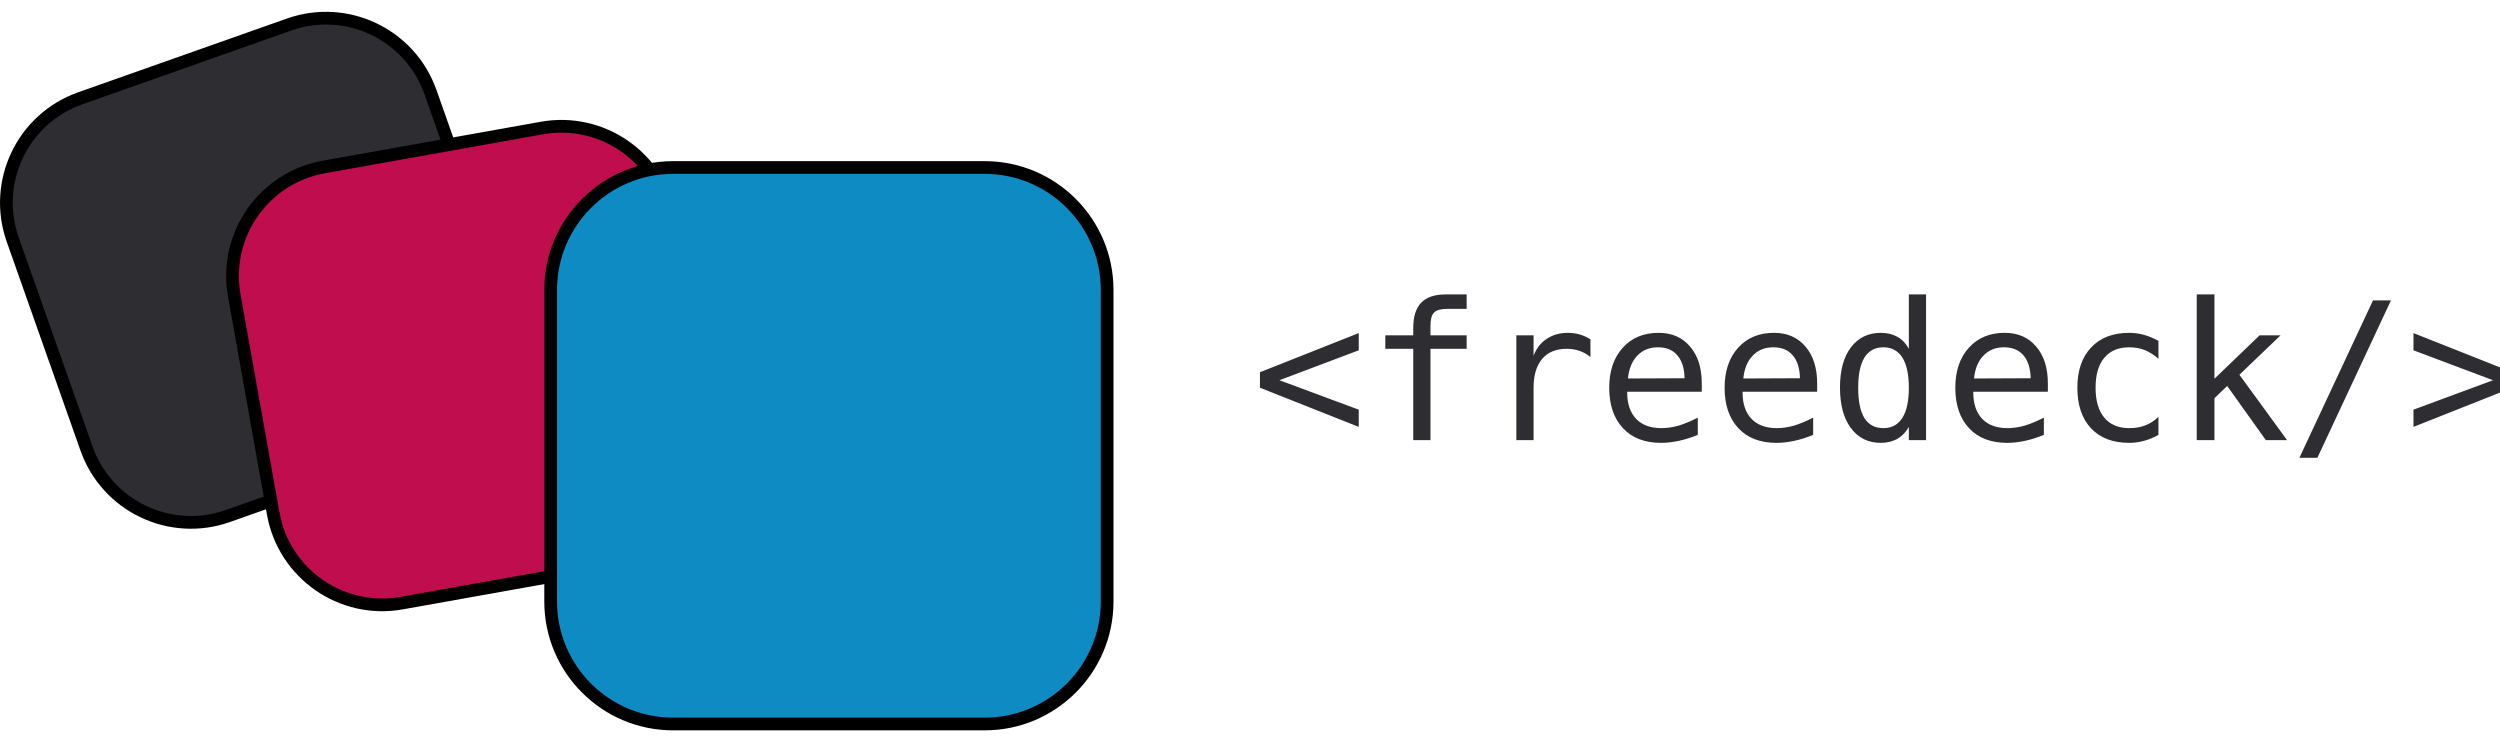
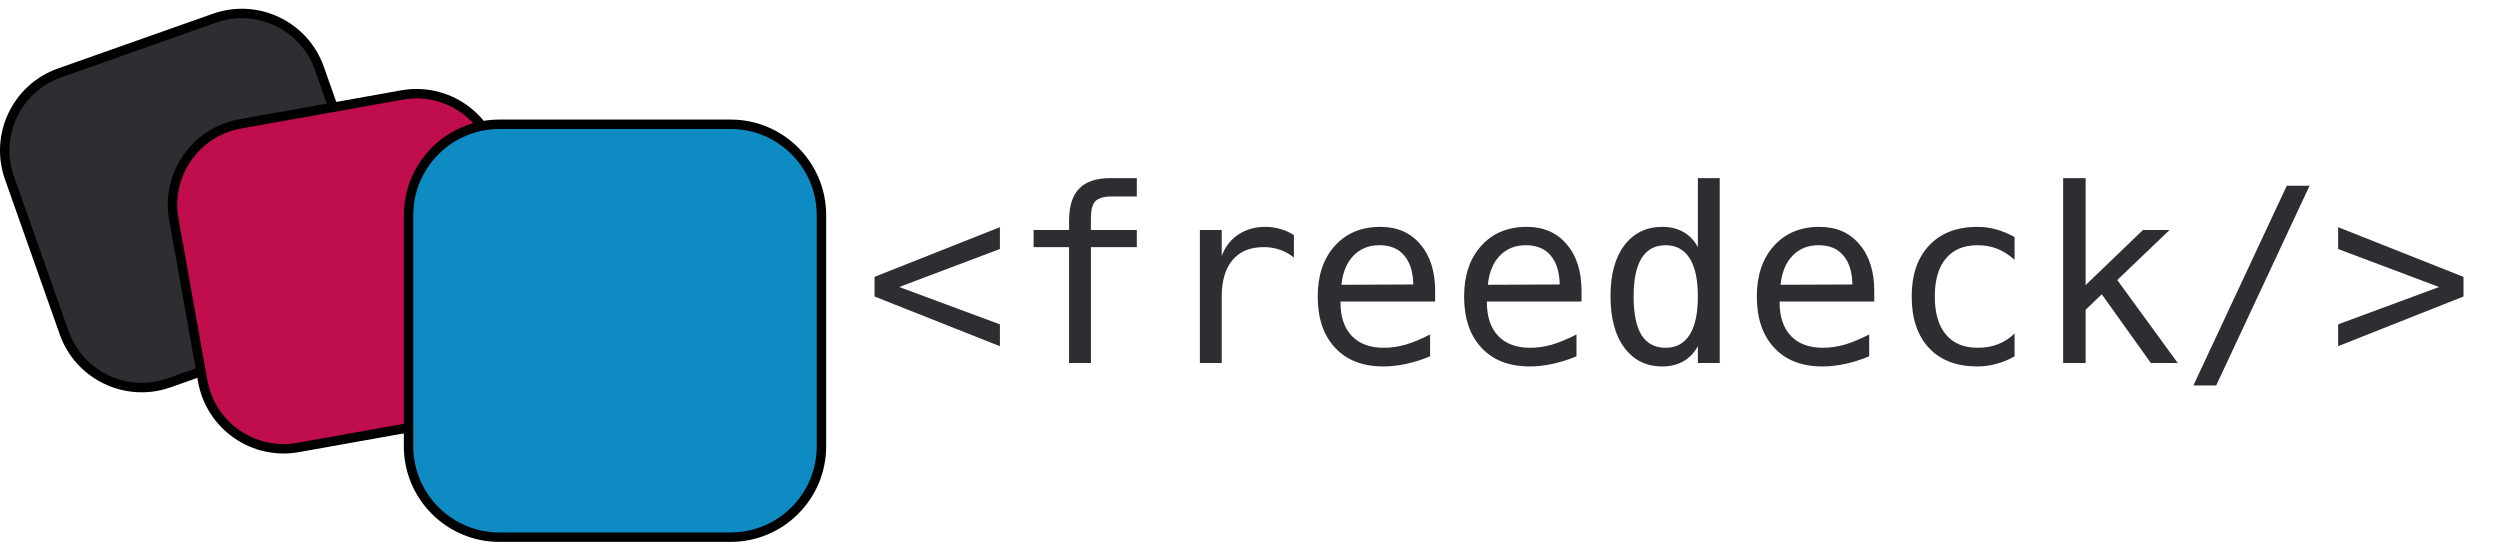
- <svg xmlns="http://www.w3.org/2000/svg" width="100%" height="100%" viewBox="0 0 2358 700" version="1.1" xml:space="preserve" style="fill-rule:evenodd;clip-rule:evenodd;stroke-linecap:round;stroke-linejoin:round;stroke-miterlimit:1.5;">
-   <g transform="matrix(2.12847,0,0,2.12847,-552.62,-5721.66)">
-     <g transform="matrix(1.545,-1.545,1.545,1.545,-2104.33,1430.6)">
-       <g transform="matrix(0.203178,0.0971132,-0.0971132,0.203178,303.023,1122.63)">
-         <path d="M653,299.75C653,244.696 608.304,200 553.25,200L353.75,200C298.696,200 254,244.696 254,299.75L254,499.25C254,554.304 298.696,599 353.75,599L553.25,599C608.304,599 653,554.304 653,499.25L653,299.75Z" style="fill:rgb(45,45,50);stroke:black;stroke-width:11.46px;" />
-       </g>
-       <g transform="matrix(0.184757,0.128752,-0.128752,0.184757,340.944,1159.9)">
-         <path d="M653,299.75C653,244.696 608.304,200 553.25,200L353.75,200C298.696,200 254,244.696 254,299.75L254,499.25C254,554.304 298.696,599 353.75,599L553.25,599C608.304,599 653,554.304 653,499.25L653,299.75Z" style="fill:rgb(192,13,77);stroke:black;stroke-width:11.46px;" />
-       </g>
-       <g transform="matrix(0.20001,0.20001,-0.20001,0.20001,402.206,1184.2)">
-         <path d="M653,287.78C653,239.333 613.667,200 565.22,200L341.78,200C293.333,200 254,239.333 254,287.78L254,511.22C254,559.667 293.333,599 341.78,599L565.22,599C613.667,599 653,559.667 653,511.22L653,287.78Z" style="fill:rgb(13,139,194);stroke:black;stroke-width:9.12px;" />
-       </g>
+ <svg xmlns="http://www.w3.org/2000/svg" width="100%" height="100%" viewBox="0 0 3178 700" version="1.1" xml:space="preserve" style="fill-rule:evenodd;clip-rule:evenodd;stroke-linecap:round;stroke-linejoin:round;stroke-miterlimit:1.5;">
+   <g transform="matrix(3.28848,-3.28848,3.28848,3.28848,-5031.63,-2676.68)">
+     <g transform="matrix(0.203178,0.0971132,-0.0971132,0.203178,303.023,1122.63)">
+       <path d="M653,299.75C653,244.696 608.304,200 553.25,200L353.75,200C298.696,200 254,244.696 254,299.75L254,499.25C254,554.304 298.696,599 353.75,599L553.25,599C608.304,599 653,554.304 653,499.25L653,299.75Z" style="fill:rgb(45,45,50);stroke:black;stroke-width:11.46px;" />
    </g>
-     <g transform="matrix(7.07533,0,0,7.07533,-13004.8,-8841.19)">
-       <g transform="matrix(12,0,0,12,2032.34,1657.07)">
-             </g>
-       <text x="1953.14px" y="1657.08px" style="font-family:'JetBrainsMonoNF-Regular', 'JetBrainsMono Nerd Font', monospace;font-size:12px;fill:rgb(45,45,50);">&lt;freedeck/&gt;</text>
+     <g transform="matrix(0.184757,0.128752,-0.128752,0.184757,340.944,1159.9)">
+       <path d="M653,299.75C653,244.696 608.304,200 553.25,200L353.75,200C298.696,200 254,244.696 254,299.75L254,499.25C254,554.304 298.696,599 353.75,599L553.25,599C608.304,599 653,554.304 653,499.25L653,299.75Z" style="fill:rgb(192,13,77);stroke:black;stroke-width:11.46px;" />
+     </g>
+     <g transform="matrix(0.20001,0.20001,-0.20001,0.20001,402.206,1184.2)">
+       <path d="M653,287.78C653,239.333 613.667,200 565.22,200L341.78,200C293.333,200 254,239.333 254,287.78L254,511.22C254,559.667 293.333,599 341.78,599L565.22,599C613.667,599 653,559.667 653,511.22L653,287.78Z" style="fill:rgb(13,139,194);stroke:black;stroke-width:9.12px;" />
    </g>
  </g>
+   <g transform="matrix(25.7525,0,0,25.7525,-49199.8,-42212.5)">
+     <g transform="matrix(12,0,0,12,2032.34,1657.07)">
+         </g>
+     <text x="1953.14px" y="1657.08px" style="font-family:'JetBrainsMonoNF-Regular', 'JetBrainsMono Nerd Font', monospace;font-size:12px;fill:rgb(45,45,50);">&lt;freedeck/&gt;</text>
+   </g>
</svg>
